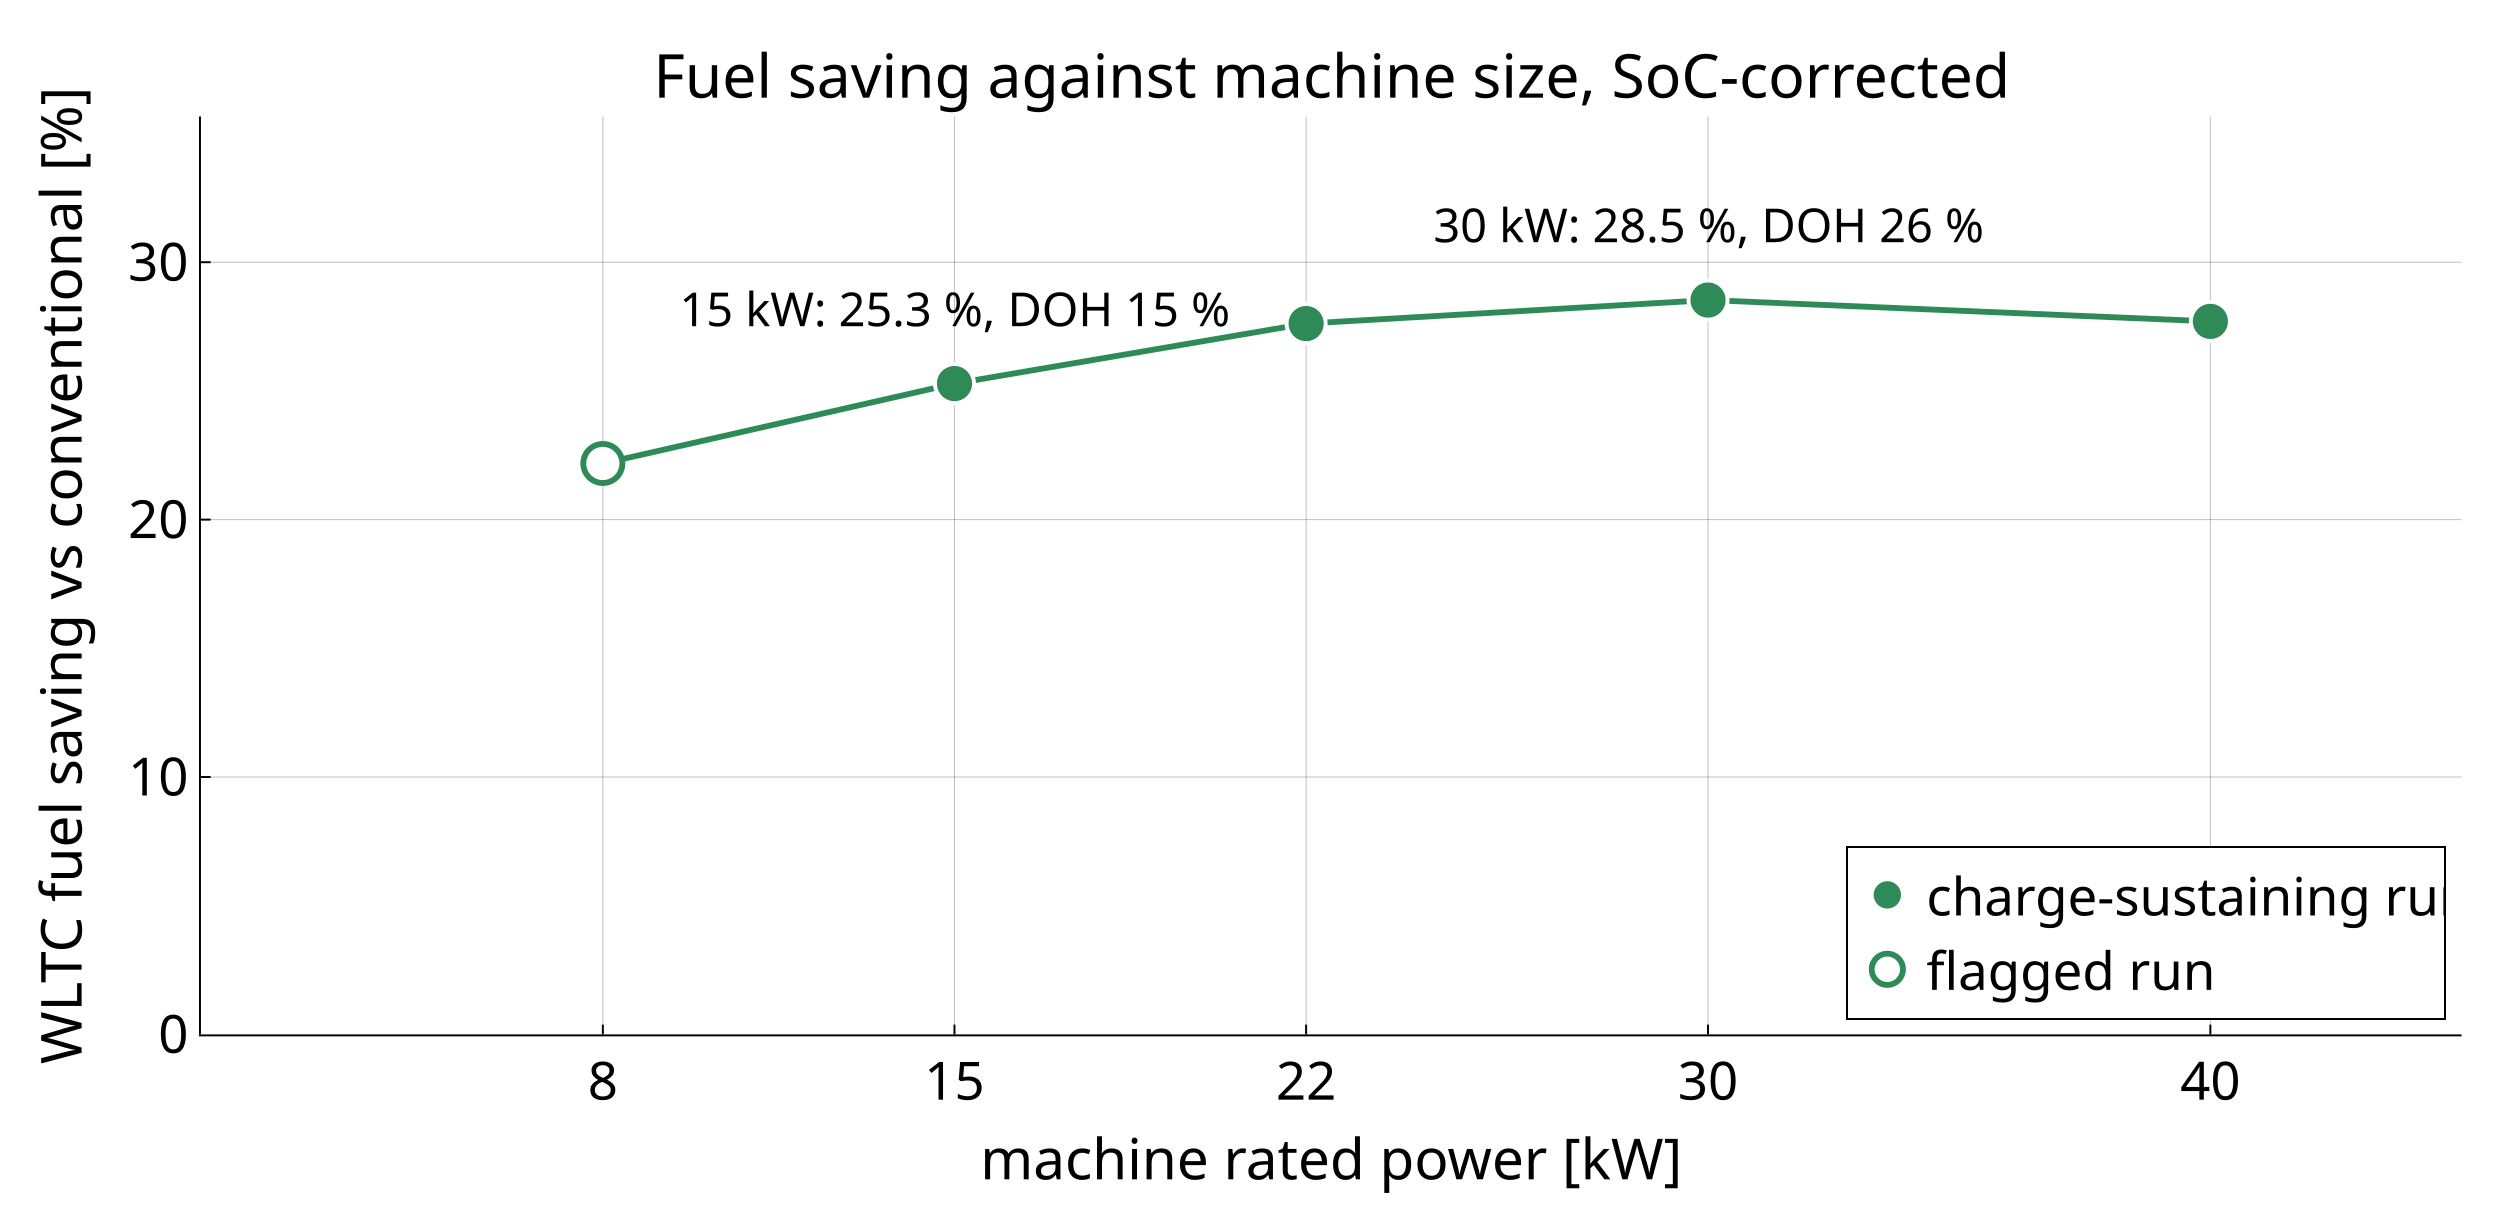
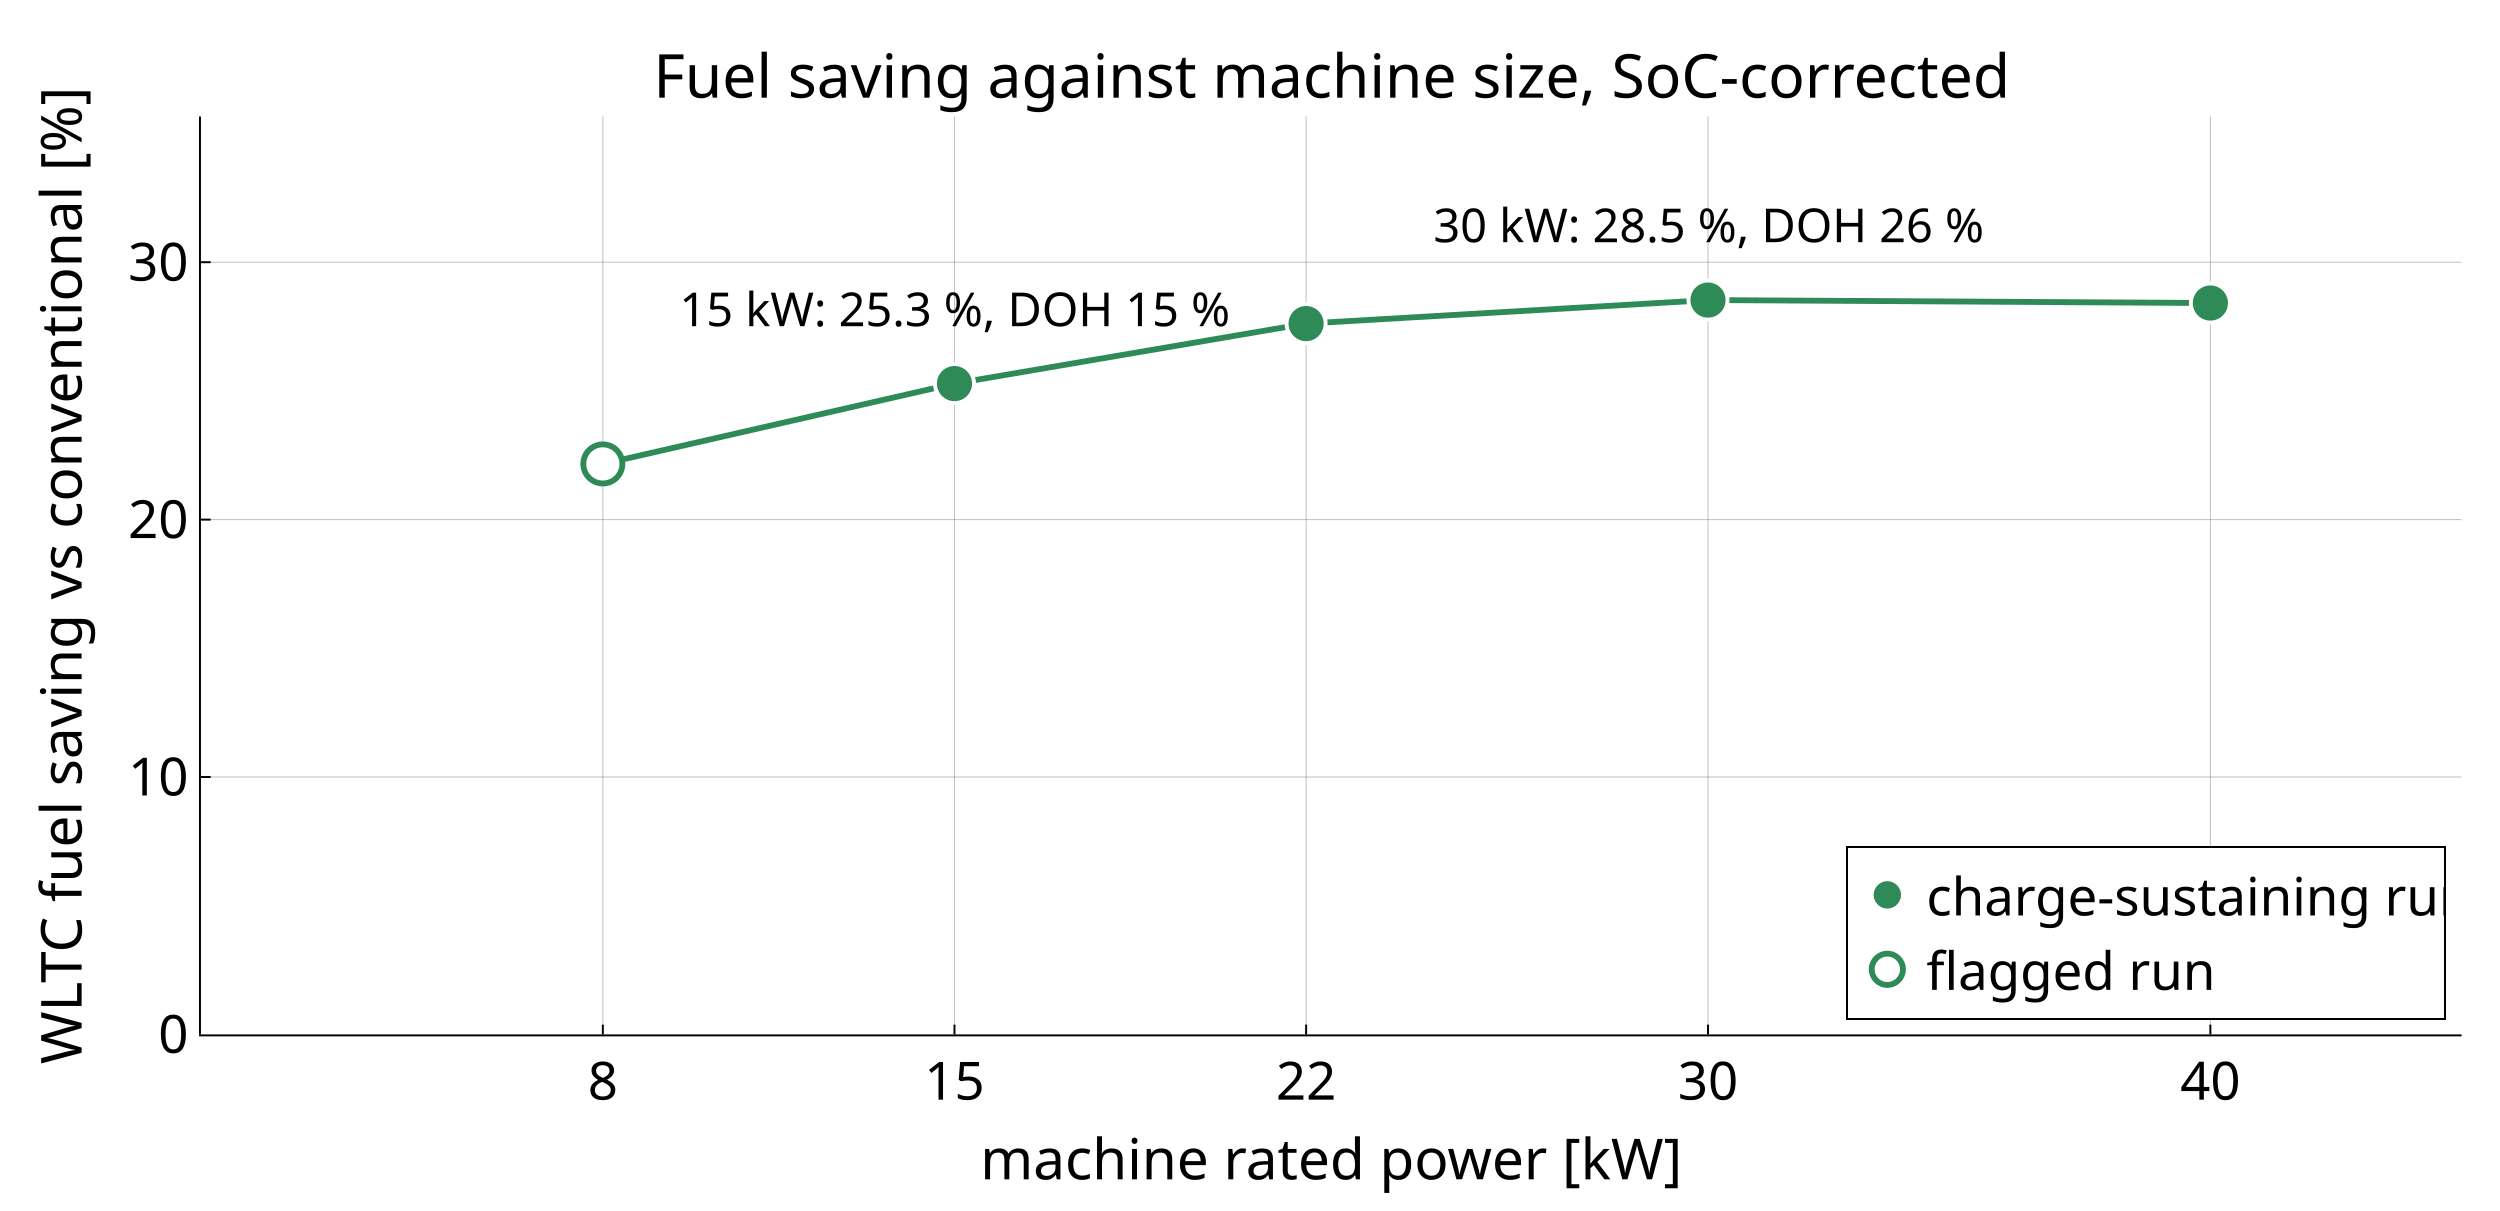
<svg xmlns="http://www.w3.org/2000/svg" class="main-svg" width="1280" height="620" style="" viewBox="0 0 1280 620">
  <rect x="0" y="0" width="1280" height="620" style="fill: rgb(255, 255, 255); fill-opacity: 1;" />
-   <defs id="defs-6a99fa">
+   <defs id="defs-9e8da6">
    <g class="clips">
-       <clipPath id="clip6a99faxyplot" class="plotclip">
+       <clipPath id="clip9e8da6xyplot" class="plotclip">
        <rect width="1157.43" height="469.98" />
      </clipPath>
-       <clipPath class="axesclip" id="clip6a99fax">
+       <clipPath class="axesclip" id="clip9e8da6x">
        <rect x="102.885" y="0" width="1157.43" height="620" />
      </clipPath>
-       <clipPath class="axesclip" id="clip6a99fay">
+       <clipPath class="axesclip" id="clip9e8da6y">
        <rect x="0" y="59.633" width="1280" height="469.98" />
      </clipPath>
-       <clipPath class="axesclip" id="clip6a99faxy">
+       <clipPath class="axesclip" id="clip9e8da6xy">
        <rect x="102.885" y="59.633" width="1157.43" height="469.98" />
      </clipPath>
    </g>
    <g class="gradients" />
    <g class="patterns" />
  </defs>
  <g class="bglayer" />
  <g class="layer-below">
    <g class="imagelayer" />
    <g class="shapelayer" />
  </g>
  <g class="cartesianlayer">
    <g class="subplot xy">
      <g class="layer-subplot">
        <g class="shapelayer" />
        <g class="imagelayer" />
      </g>
      <g class="minor-gridlayer">
        <g class="x" />
        <g class="y" />
      </g>
      <g class="gridlayer">
        <g class="x">
          <path class="xgrid crisp" transform="translate(308.655,0)" d="M0,59.633v469.98" style="stroke: rgb(0, 0, 0); stroke-opacity: 0.25; stroke-width: 0.5px;" />
          <path class="xgrid crisp" transform="translate(488.695,0)" d="M0,59.633v469.98" style="stroke: rgb(0, 0, 0); stroke-opacity: 0.25; stroke-width: 0.5px;" />
          <path class="xgrid crisp" transform="translate(668.735,0)" d="M0,59.633v469.98" style="stroke: rgb(0, 0, 0); stroke-opacity: 0.25; stroke-width: 0.5px;" />
          <path class="xgrid crisp" transform="translate(874.505,0)" d="M0,59.633v469.98" style="stroke: rgb(0, 0, 0); stroke-opacity: 0.25; stroke-width: 0.5px;" />
          <path class="xgrid crisp" transform="translate(1131.715,0)" d="M0,59.633v469.98" style="stroke: rgb(0, 0, 0); stroke-opacity: 0.25; stroke-width: 0.5px;" />
        </g>
        <g class="y">
          <path class="ygrid crisp" transform="translate(0,397.8233)" d="M102.885,0h1157.43" style="stroke: rgb(0, 0, 0); stroke-opacity: 0.25; stroke-width: 0.5px;" />
          <path class="ygrid crisp" transform="translate(0,266.0433)" d="M102.885,0h1157.43" style="stroke: rgb(0, 0, 0); stroke-opacity: 0.25; stroke-width: 0.5px;" />
          <path class="ygrid crisp" transform="translate(0,134.2533)" d="M102.885,0h1157.43" style="stroke: rgb(0, 0, 0); stroke-opacity: 0.25; stroke-width: 0.5px;" />
        </g>
      </g>
      <g class="zerolinelayer" />
      <g class="layer-between">
        <g class="shapelayer" />
        <g class="imagelayer" />
      </g>
      <path class="xlines-below" />
      <path class="ylines-below" />
      <g class="overlines-below" />
      <g class="xaxislayer-below" />
      <g class="yaxislayer-below" />
      <g class="overaxes-below" />
      <g class="overplot">
-         <g class="xy" transform="translate(102.885,59.63325)" clip-path="url(#clip6a99faxyplot)">
+         <g class="xy" transform="translate(102.885,59.63325)" clip-path="url(#clip9e8da6xyplot)">
          <g class="scatterlayer mlayer">
-             <g class="trace scatter tracec96688" style="stroke-miterlimit: 2; opacity: 1;">
+             <g class="trace scatter trace3f5c18" style="stroke-miterlimit: 2; opacity: 1;">
              <g class="fills" />
              <g class="errorbars" />
              <g class="lines">
-                 <path class="js-line" d="M205.77,177.67L385.81,136.76L565.85,106.04L771.62,94L1028.83,104.92" style="vector-effect: none; fill: none; stroke: rgb(46, 139, 87); stroke-opacity: 1; stroke-width: 3px; opacity: 1;" />
+                 <path class="js-line" d="M205.77,177.9L385.81,136.76L565.85,106.04L771.62,94L1028.83,95.52" style="vector-effect: none; fill: none; stroke: rgb(46, 139, 87); stroke-opacity: 1; stroke-width: 3px; opacity: 1;" />
              </g>
              <g class="points" />
              <g class="text" />
            </g>
-             <g class="trace scatter trace529adc" style="stroke-miterlimit: 2; opacity: 1;">
+             <g class="trace scatter trace211f95" style="stroke-miterlimit: 2; opacity: 1;">
              <g class="fills" />
              <g class="errorbars" />
              <g class="lines" />
              <g class="points">
                <path class="point" transform="translate(385.81,136.76)" d="M10,0A10,10 0 1,1 0,-10A10,10 0 0,1 10,0Z" style="opacity: 1; stroke-width: 2px; fill: rgb(46, 139, 87); fill-opacity: 1; stroke: rgb(255, 255, 255); stroke-opacity: 1;" />
                <path class="point" transform="translate(565.85,106.04)" d="M10,0A10,10 0 1,1 0,-10A10,10 0 0,1 10,0Z" style="opacity: 1; stroke-width: 2px; fill: rgb(46, 139, 87); fill-opacity: 1; stroke: rgb(255, 255, 255); stroke-opacity: 1;" />
                <path class="point" transform="translate(771.62,94)" d="M10,0A10,10 0 1,1 0,-10A10,10 0 0,1 10,0Z" style="opacity: 1; stroke-width: 2px; fill: rgb(46, 139, 87); fill-opacity: 1; stroke: rgb(255, 255, 255); stroke-opacity: 1;" />
-                 <path class="point" transform="translate(1028.83,104.92)" d="M10,0A10,10 0 1,1 0,-10A10,10 0 0,1 10,0Z" style="opacity: 1; stroke-width: 2px; fill: rgb(46, 139, 87); fill-opacity: 1; stroke: rgb(255, 255, 255); stroke-opacity: 1;" />
+                 <path class="point" transform="translate(1028.83,95.52)" d="M10,0A10,10 0 1,1 0,-10A10,10 0 0,1 10,0Z" style="opacity: 1; stroke-width: 2px; fill: rgb(46, 139, 87); fill-opacity: 1; stroke: rgb(255, 255, 255); stroke-opacity: 1;" />
              </g>
              <g class="text" />
            </g>
-             <g class="trace scatter traceda68f9" style="stroke-miterlimit: 2; opacity: 1;">
+             <g class="trace scatter trace081d97" style="stroke-miterlimit: 2; opacity: 1;">
              <g class="fills" />
              <g class="errorbars" />
              <g class="lines" />
              <g class="points">
-                 <path class="point" transform="translate(205.77,177.67)" d="M10,0A10,10 0 1,1 0,-10A10,10 0 0,1 10,0Z" style="opacity: 1; stroke-width: 3px; fill: rgb(255, 255, 255); fill-opacity: 1; stroke: rgb(46, 139, 87); stroke-opacity: 1;" />
+                 <path class="point" transform="translate(205.77,177.9)" d="M10,0A10,10 0 1,1 0,-10A10,10 0 0,1 10,0Z" style="opacity: 1; stroke-width: 3px; fill: rgb(255, 255, 255); fill-opacity: 1; stroke: rgb(46, 139, 87); stroke-opacity: 1;" />
              </g>
              <g class="text" />
            </g>
          </g>
        </g>
      </g>
      <path class="xlines-above crisp" d="M101.885,530.114H1260.315" style="fill: none; stroke-width: 1px; stroke: rgb(0, 0, 0); stroke-opacity: 1;" />
      <path class="ylines-above crisp" d="M102.385,59.633V529.614" style="fill: none; stroke-width: 1px; stroke: rgb(0, 0, 0); stroke-opacity: 1;" />
      <g class="overlines-above" />
      <g class="xaxislayer-above">
        <path class="xtick ticks crisp" d="M0,529.614v-5" transform="translate(308.655,0)" style="stroke: rgb(0, 0, 0); stroke-opacity: 1; stroke-width: 1px;" />
        <path class="xtick ticks crisp" d="M0,529.614v-5" transform="translate(488.695,0)" style="stroke: rgb(0, 0, 0); stroke-opacity: 1; stroke-width: 1px;" />
        <path class="xtick ticks crisp" d="M0,529.614v-5" transform="translate(668.735,0)" style="stroke: rgb(0, 0, 0); stroke-opacity: 1; stroke-width: 1px;" />
        <path class="xtick ticks crisp" d="M0,529.614v-5" transform="translate(874.505,0)" style="stroke: rgb(0, 0, 0); stroke-opacity: 1; stroke-width: 1px;" />
        <path class="xtick ticks crisp" d="M0,529.614v-5" transform="translate(1131.715,0)" style="stroke: rgb(0, 0, 0); stroke-opacity: 1; stroke-width: 1px;" />
        <g class="xtick">
          <text text-anchor="middle" x="0" y="563.014" transform="translate(308.655,0)" style="font-family: sans-serif; font-size: 27px; fill: rgb(0, 0, 0); fill-opacity: 1; white-space: pre; opacity: 1;">8</text>
        </g>
        <g class="xtick">
          <text text-anchor="middle" x="0" y="563.014" style="font-family: sans-serif; font-size: 27px; fill: rgb(0, 0, 0); fill-opacity: 1; white-space: pre; opacity: 1;" transform="translate(488.695,0)">15</text>
        </g>
        <g class="xtick">
          <text text-anchor="middle" x="0" y="563.014" style="font-family: sans-serif; font-size: 27px; fill: rgb(0, 0, 0); fill-opacity: 1; white-space: pre; opacity: 1;" transform="translate(668.735,0)">22</text>
        </g>
        <g class="xtick">
          <text text-anchor="middle" x="0" y="563.014" style="font-family: sans-serif; font-size: 27px; fill: rgb(0, 0, 0); fill-opacity: 1; white-space: pre; opacity: 1;" transform="translate(874.505,0)">30</text>
        </g>
        <g class="xtick">
          <text text-anchor="middle" x="0" y="563.014" style="font-family: sans-serif; font-size: 27px; fill: rgb(0, 0, 0); fill-opacity: 1; white-space: pre; opacity: 1;" transform="translate(1131.715,0)">40</text>
        </g>
      </g>
      <g class="yaxislayer-above">
        <path class="ytick ticks crisp" d="M102.885,0h5" transform="translate(0,397.8233)" style="stroke: rgb(0, 0, 0); stroke-opacity: 1; stroke-width: 1px;" />
        <path class="ytick ticks crisp" d="M102.885,0h5" transform="translate(0,266.0433)" style="stroke: rgb(0, 0, 0); stroke-opacity: 1; stroke-width: 1px;" />
        <path class="ytick ticks crisp" d="M102.885,0h5" transform="translate(0,134.2533)" style="stroke: rgb(0, 0, 0); stroke-opacity: 1; stroke-width: 1px;" />
        <g class="ytick">
          <text text-anchor="end" x="96.485" y="9.45" transform="translate(0,529.6133)" style="font-family: sans-serif; font-size: 27px; fill: rgb(0, 0, 0); fill-opacity: 1; white-space: pre; opacity: 1;">0</text>
        </g>
        <g class="ytick">
          <text text-anchor="end" x="96.485" y="9.45" style="font-family: sans-serif; font-size: 27px; fill: rgb(0, 0, 0); fill-opacity: 1; white-space: pre; opacity: 1;" transform="translate(0,397.8233)">10</text>
        </g>
        <g class="ytick">
          <text text-anchor="end" x="96.485" y="9.45" style="font-family: sans-serif; font-size: 27px; fill: rgb(0, 0, 0); fill-opacity: 1; white-space: pre; opacity: 1;" transform="translate(0,266.0433)">20</text>
        </g>
        <g class="ytick">
          <text text-anchor="end" x="96.485" y="9.45" style="font-family: sans-serif; font-size: 27px; fill: rgb(0, 0, 0); fill-opacity: 1; white-space: pre; opacity: 1;" transform="translate(0,134.2533)">30</text>
        </g>
      </g>
      <g class="overaxes-above" />
    </g>
  </g>
  <g class="polarlayer" />
  <g class="smithlayer" />
  <g class="ternarylayer" />
  <g class="geolayer" />
  <g class="funnelarealayer" />
  <g class="pielayer" />
  <g class="iciclelayer" />
  <g class="treemaplayer" />
  <g class="sunburstlayer" />
  <g class="glimages" />
-   <defs id="topdefs-6a99fa">
+   <defs id="topdefs-9e8da6">
    <g class="clips" />
-     <clipPath id="legend6a99fa">
+     <clipPath id="legend9e8da6">
      <rect width="305" height="87" x="1" y="1" />
    </clipPath>
  </defs>
  <g class="layer-above">
    <g class="imagelayer" />
    <g class="shapelayer" />
  </g>
  <g class="infolayer">
    <g class="legend" pointer-events="all" transform="translate(945.315,433.1298)">
      <rect class="bg" shape-rendering="crispEdges" style="stroke: rgb(0, 0, 0); stroke-opacity: 1; fill: rgb(255, 255, 255); fill-opacity: 1; stroke-width: 1px;" width="306" height="88" x="0.5" y="0.5" />
-       <g class="scrollbox" transform="" clip-path="url(#legend6a99fa)">
+       <g class="scrollbox" transform="" clip-path="url(#legend9e8da6)">
        <g class="groups">
          <g class="traces" transform="translate(1,25.05)" style="opacity: 1;">
            <text class="legendtext" text-anchor="start" x="40" y="10.53" style="font-family: sans-serif; font-size: 27px; fill: rgb(0, 0, 0); fill-opacity: 1; white-space: pre;">charge-sustaining run</text>
            <g class="layers" style="opacity: 1;">
              <g class="legendfill" />
              <g class="legendlines" />
              <g class="legendsymbols">
                <g class="legendpoints">
                  <path class="scatterpts" transform="translate(20,0)" d="M8,0A8,8 0 1,1 0,-8A8,8 0 0,1 8,0Z" style="opacity: 1; stroke-width: 2px; fill: rgb(46, 139, 87); fill-opacity: 1; stroke: rgb(255, 255, 255); stroke-opacity: 1;" />
                </g>
              </g>
            </g>
            <rect class="legendtoggle" x="0" y="-19.05" width="299.656" height="38.1" style="fill: rgb(0, 0, 0); fill-opacity: 0;" />
          </g>
          <g class="traces" transform="translate(1,63.15)" style="opacity: 1;">
            <text class="legendtext" text-anchor="start" x="40" y="10.53" style="font-family: sans-serif; font-size: 27px; fill: rgb(0, 0, 0); fill-opacity: 1; white-space: pre;">flagged run</text>
            <g class="layers" style="opacity: 1;">
              <g class="legendfill" />
              <g class="legendlines" />
              <g class="legendsymbols">
                <g class="legendpoints">
                  <path class="scatterpts" transform="translate(20,0)" d="M8,0A8,8 0 1,1 0,-8A8,8 0 0,1 8,0Z" style="opacity: 1; stroke-width: 3px; fill: rgb(255, 255, 255); fill-opacity: 1; stroke: rgb(46, 139, 87); stroke-opacity: 1;" />
                </g>
              </g>
            </g>
            <rect class="legendtoggle" x="0" y="-19.05" width="299.656" height="38.1" style="fill: rgb(0, 0, 0); fill-opacity: 0;" />
          </g>
        </g>
      </g>
      <rect class="scrollbar" rx="20" ry="3" width="0" height="0" style="fill: rgb(128, 139, 164); fill-opacity: 1;" x="0" y="0" />
    </g>
    <g class="g-gtitle" />
    <g class="g-xtitle">
      <text class="xtitle" x="681.6" y="603.816" text-anchor="middle" style="opacity: 1; font-family: sans-serif; font-size: 29px; fill: rgb(0, 0, 0); fill-opacity: 1; white-space: pre;">machine rated power [kW]</text>
    </g>
    <g class="g-ytitle">
      <text class="ytitle" transform="rotate(-90,41.7875,294.6234)" x="41.788" y="294.623" text-anchor="middle" style="opacity: 1; font-family: sans-serif; font-size: 29px; fill: rgb(0, 0, 0); fill-opacity: 1; white-space: pre;">WLTC fuel saving vs conventional [%]</text>
    </g>
    <g class="annotation" data-index="0" style="opacity: 1;">
      <g class="annotation-text-g" transform="rotate(0,681.6,39.5)">
        <g class="cursor-pointer" transform="translate(343,20)">
          <rect class="bg" x="0.5" y="0.5" width="677" height="38" style="stroke-width: 1px; stroke: rgb(0, 0, 0); stroke-opacity: 0; fill: rgb(0, 0, 0); fill-opacity: 0;" />
          <text class="annotation-text" text-anchor="middle" x="338.859" y="30" style="font-family: sans-serif; font-size: 31px; fill: rgb(0, 0, 0); fill-opacity: 1; white-space: pre;">Fuel saving against machine size, SoC-corrected</text>
        </g>
      </g>
    </g>
    <g class="annotation" data-index="1" style="opacity: 1;">
      <g class="annotation-text-g" transform="rotate(0,488.695,158.3333)">
        <g class="cursor-pointer" transform="translate(345,143)">
          <rect class="bg" x="0.5" y="0.5" width="287" height="30" style="stroke-width: 1px; stroke: rgb(0, 0, 0); stroke-opacity: 0; fill: rgb(0, 0, 0); fill-opacity: 0;" />
          <text class="annotation-text" text-anchor="middle" x="143.844" y="24" style="font-family: sans-serif; font-size: 24px; fill: rgb(0, 0, 0); fill-opacity: 1; white-space: pre;">15 kW: 25.3 %, DOH 15 %</text>
        </g>
      </g>
    </g>
    <g class="annotation" data-index="2" style="opacity: 1;">
      <g class="annotation-text-g" transform="rotate(0,874.505,115.5733)">
        <g class="cursor-pointer" transform="translate(731,100)">
          <rect class="bg" x="0.5" y="0.5" width="287" height="30" style="stroke-width: 1px; stroke: rgb(0, 0, 0); stroke-opacity: 0; fill: rgb(0, 0, 0); fill-opacity: 0;" />
          <text class="annotation-text" text-anchor="middle" x="143.844" y="24" style="font-family: sans-serif; font-size: 24px; fill: rgb(0, 0, 0); fill-opacity: 1; white-space: pre;">30 kW: 28.5 %, DOH 26 %</text>
        </g>
      </g>
    </g>
  </g>
</svg>
